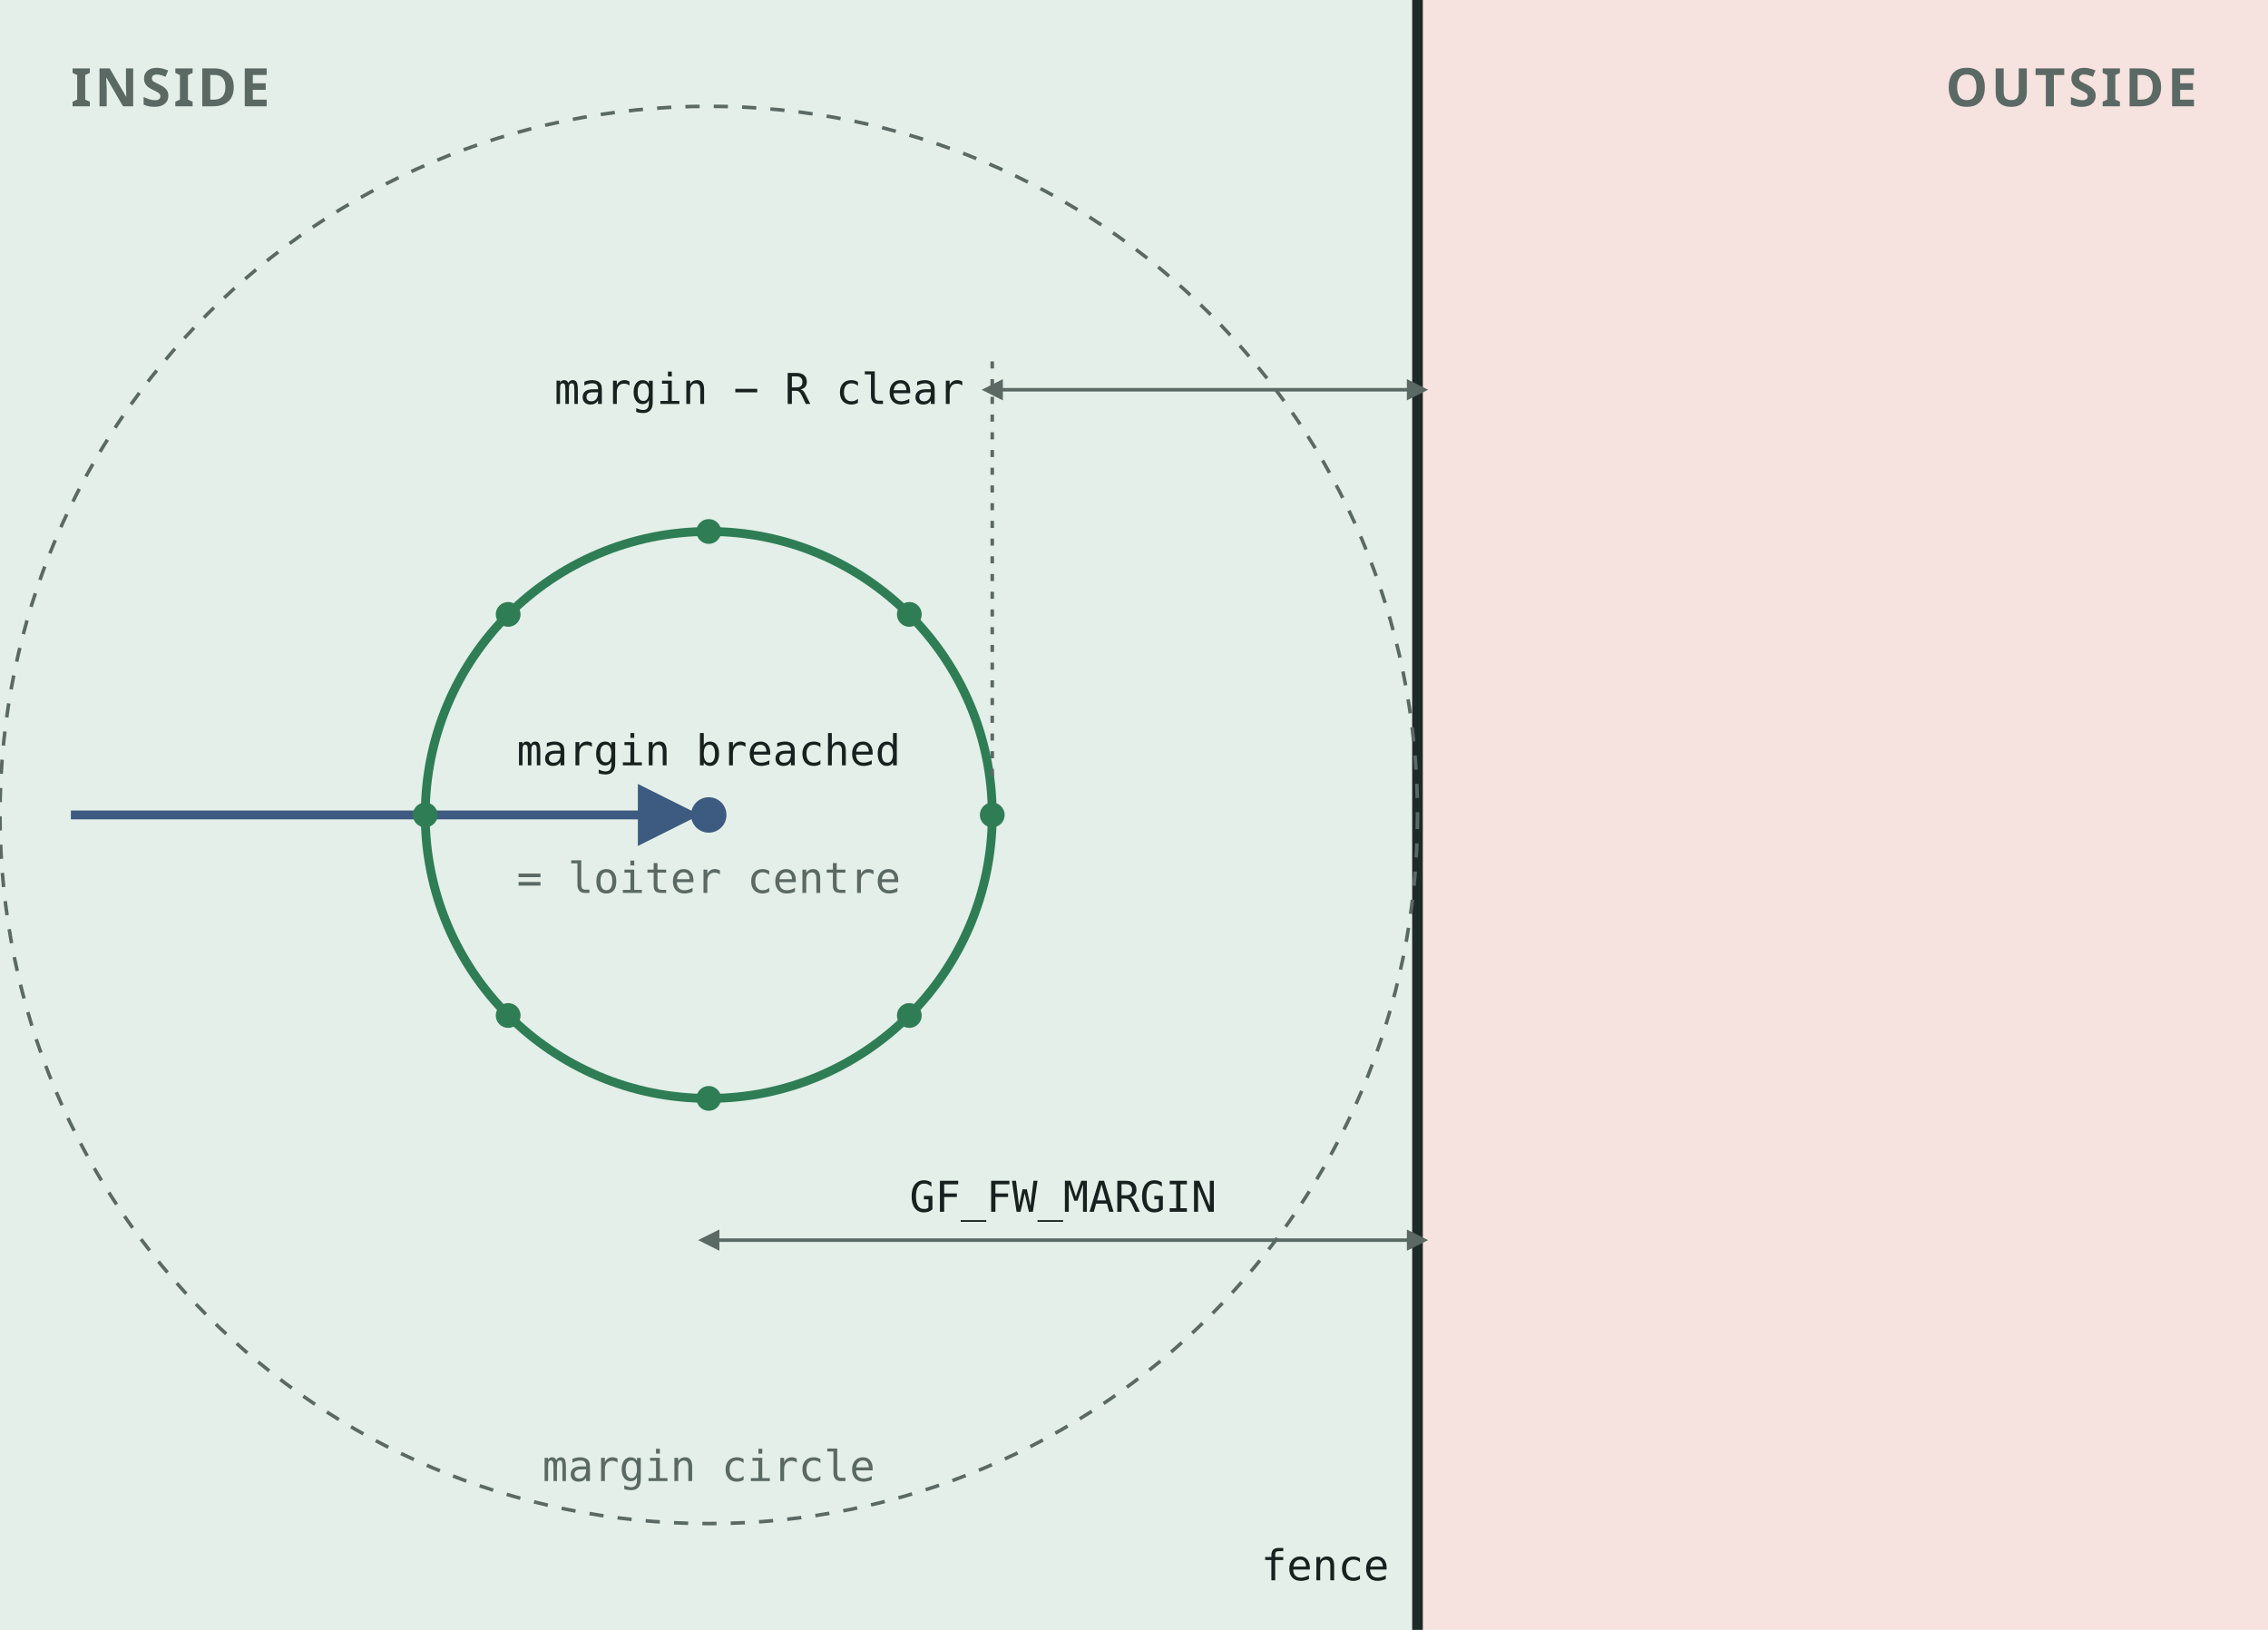
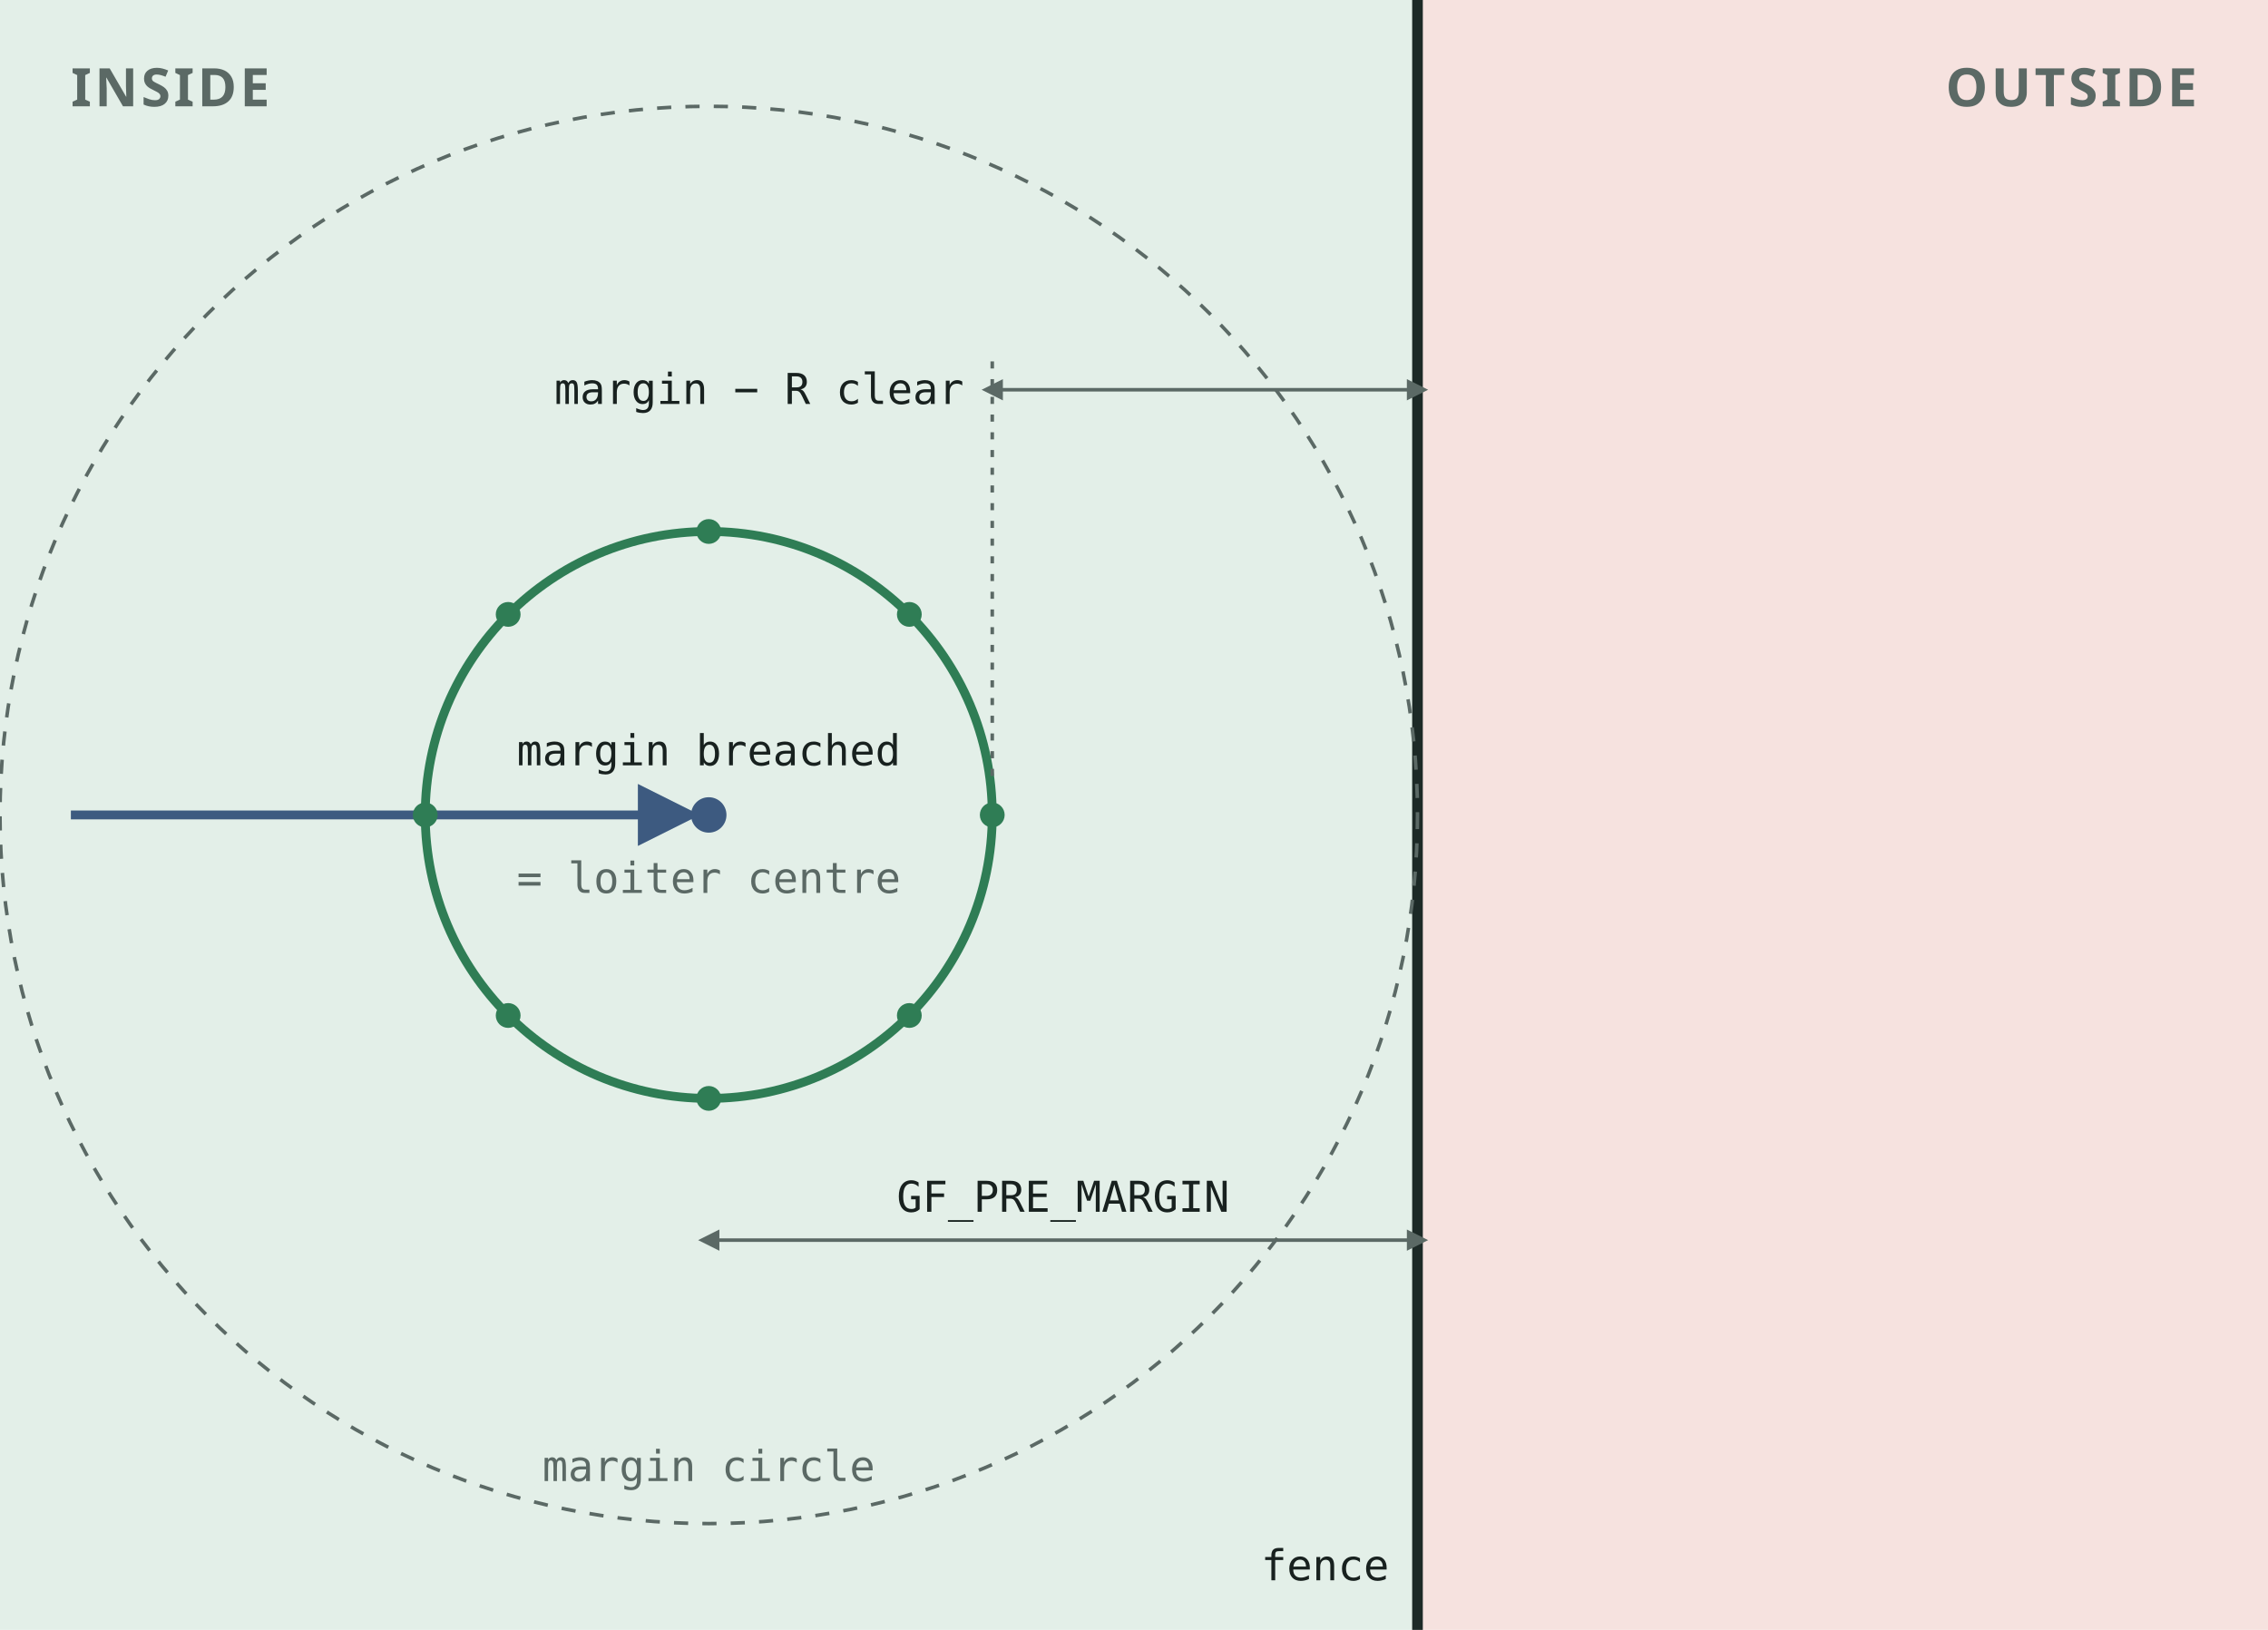
<svg xmlns="http://www.w3.org/2000/svg" width="640" height="460" viewBox="0 0 640 460">
  <style>
text{font-family:"JetBrains Mono","Menlo","Consolas","DejaVu Sans Mono",monospace;font-size:12px;fill:#18211f}
.muted{fill:#5b6965}
.zone{font-family:"Barlow Semi Condensed","Liberation Sans Narrow",sans-serif;font-size:15px;font-weight:600;letter-spacing:.06em;fill:#5b6965}
.in{fill:#e3efe8}.out{fill:#f6e2df}
.fence{stroke:#1d2a27;stroke-width:3}
.track{stroke:#3d5a80;stroke-width:2.5;fill:none}
.orbit{stroke:#2f7d55;stroke-width:2.5;fill:none}
.bad{stroke:#c2412d;stroke-width:4;fill:none}
.baddash{stroke:#c2412d;stroke-width:2;fill:none;stroke-dasharray:6 5}
.turn{stroke:#b7791f;stroke-width:2.5;fill:none;stroke-dasharray:6 4}
.dim{stroke:#5b6965;stroke-width:1;fill:none}
.dt{fill:#3d5a80}.dok{fill:#2f7d55}.dbad{fill:#c2412d}
.hi{paint-order:stroke;stroke:#e3efe8;stroke-width:6px;stroke-linejoin:round}.ho{paint-order:stroke;stroke:#f6e2df;stroke-width:6px;stroke-linejoin:round}
.mt{fill:#3d5a80}.ma{fill:#b7791f}.md{fill:#5b6965}</style>
  <defs>
    <marker id="at" viewBox="0 0 10 10" refX="8" refY="5" markerWidth="7" markerHeight="7" orient="auto">
      <path class="mt" d="M0 0L10 5L0 10z" />
    </marker>
    <marker id="aa" viewBox="0 0 10 10" refX="8" refY="5" markerWidth="7" markerHeight="7" orient="auto">
      <path class="ma" d="M0 0L10 5L0 10z" />
    </marker>
    <marker id="ad" viewBox="0 0 10 10" refX="5" refY="5" markerWidth="6" markerHeight="6" orient="auto-start-reverse">
      <path class="md" d="M0 0L10 5L0 10z" />
    </marker>
  </defs>
  <rect class="in" x="0" y="0" width="400.0" height="460" />
  <rect class="out" x="400.0" y="0" width="240.0" height="460" />
  <text class="zone" x="20" y="30">INSIDE</text>
  <text class="zone" x="620" y="30" text-anchor="end">OUTSIDE</text>
  <line class="fence" x1="400.0" y1="0" x2="400.0" y2="460" />
  <text x="392.0" y="446" text-anchor="end">fence</text>
  <line class="track" x1="20" y1="230.0" x2="194.0" y2="230.0" marker-end="url(#at)" />
  <circle class="dim" cx="200.0" cy="230.0" r="200.0" stroke-dasharray="4 4" />
  <circle class="orbit" cx="200.0" cy="230.0" r="80.0" />
  <circle class="dok" cx="280.0" cy="230.0" r="3.5" />
  <circle class="dok" cx="256.6" cy="286.6" r="3.5" />
  <circle class="dok" cx="200.0" cy="310.0" r="3.5" />
  <circle class="dok" cx="143.4" cy="286.6" r="3.5" />
  <circle class="dok" cx="120.0" cy="230.0" r="3.5" />
  <circle class="dok" cx="143.4" cy="173.4" r="3.5" />
  <circle class="dok" cx="200.0" cy="150.0" r="3.5" />
  <circle class="dok" cx="256.6" cy="173.4" r="3.5" />
  <circle class="dt" cx="200.0" cy="230.0" r="5" />
  <text x="200.0" y="216.0" text-anchor="middle" class="hi">margin breached</text>
  <text x="200.0" y="252.0" text-anchor="middle" class="muted hi">= loiter centre</text>
  <text x="200.0" y="418.0" text-anchor="middle" class="muted hi">margin circle</text>
  <line class="dim" x1="200.0" y1="350.0" x2="400.0" y2="350.0" marker-start="url(#ad)" marker-end="url(#ad)" />
-   <text x="300.0" y="342.0" text-anchor="middle" class="hi">GF_FW_MARGIN</text>
+   <text x="300.0" y="342.0" text-anchor="middle" class="hi">GF_PRE_MARGIN</text>
  <line class="dim" x1="280.0" y1="110.0" x2="400.0" y2="110.0" marker-start="url(#ad)" marker-end="url(#ad)" />
  <text x="272.0" y="114.0" text-anchor="end" class="hi">margin − R clear</text>
  <line class="dim" x1="280.0" y1="102.0" x2="280.0" y2="220.0" stroke-dasharray="2 3" />
</svg>
